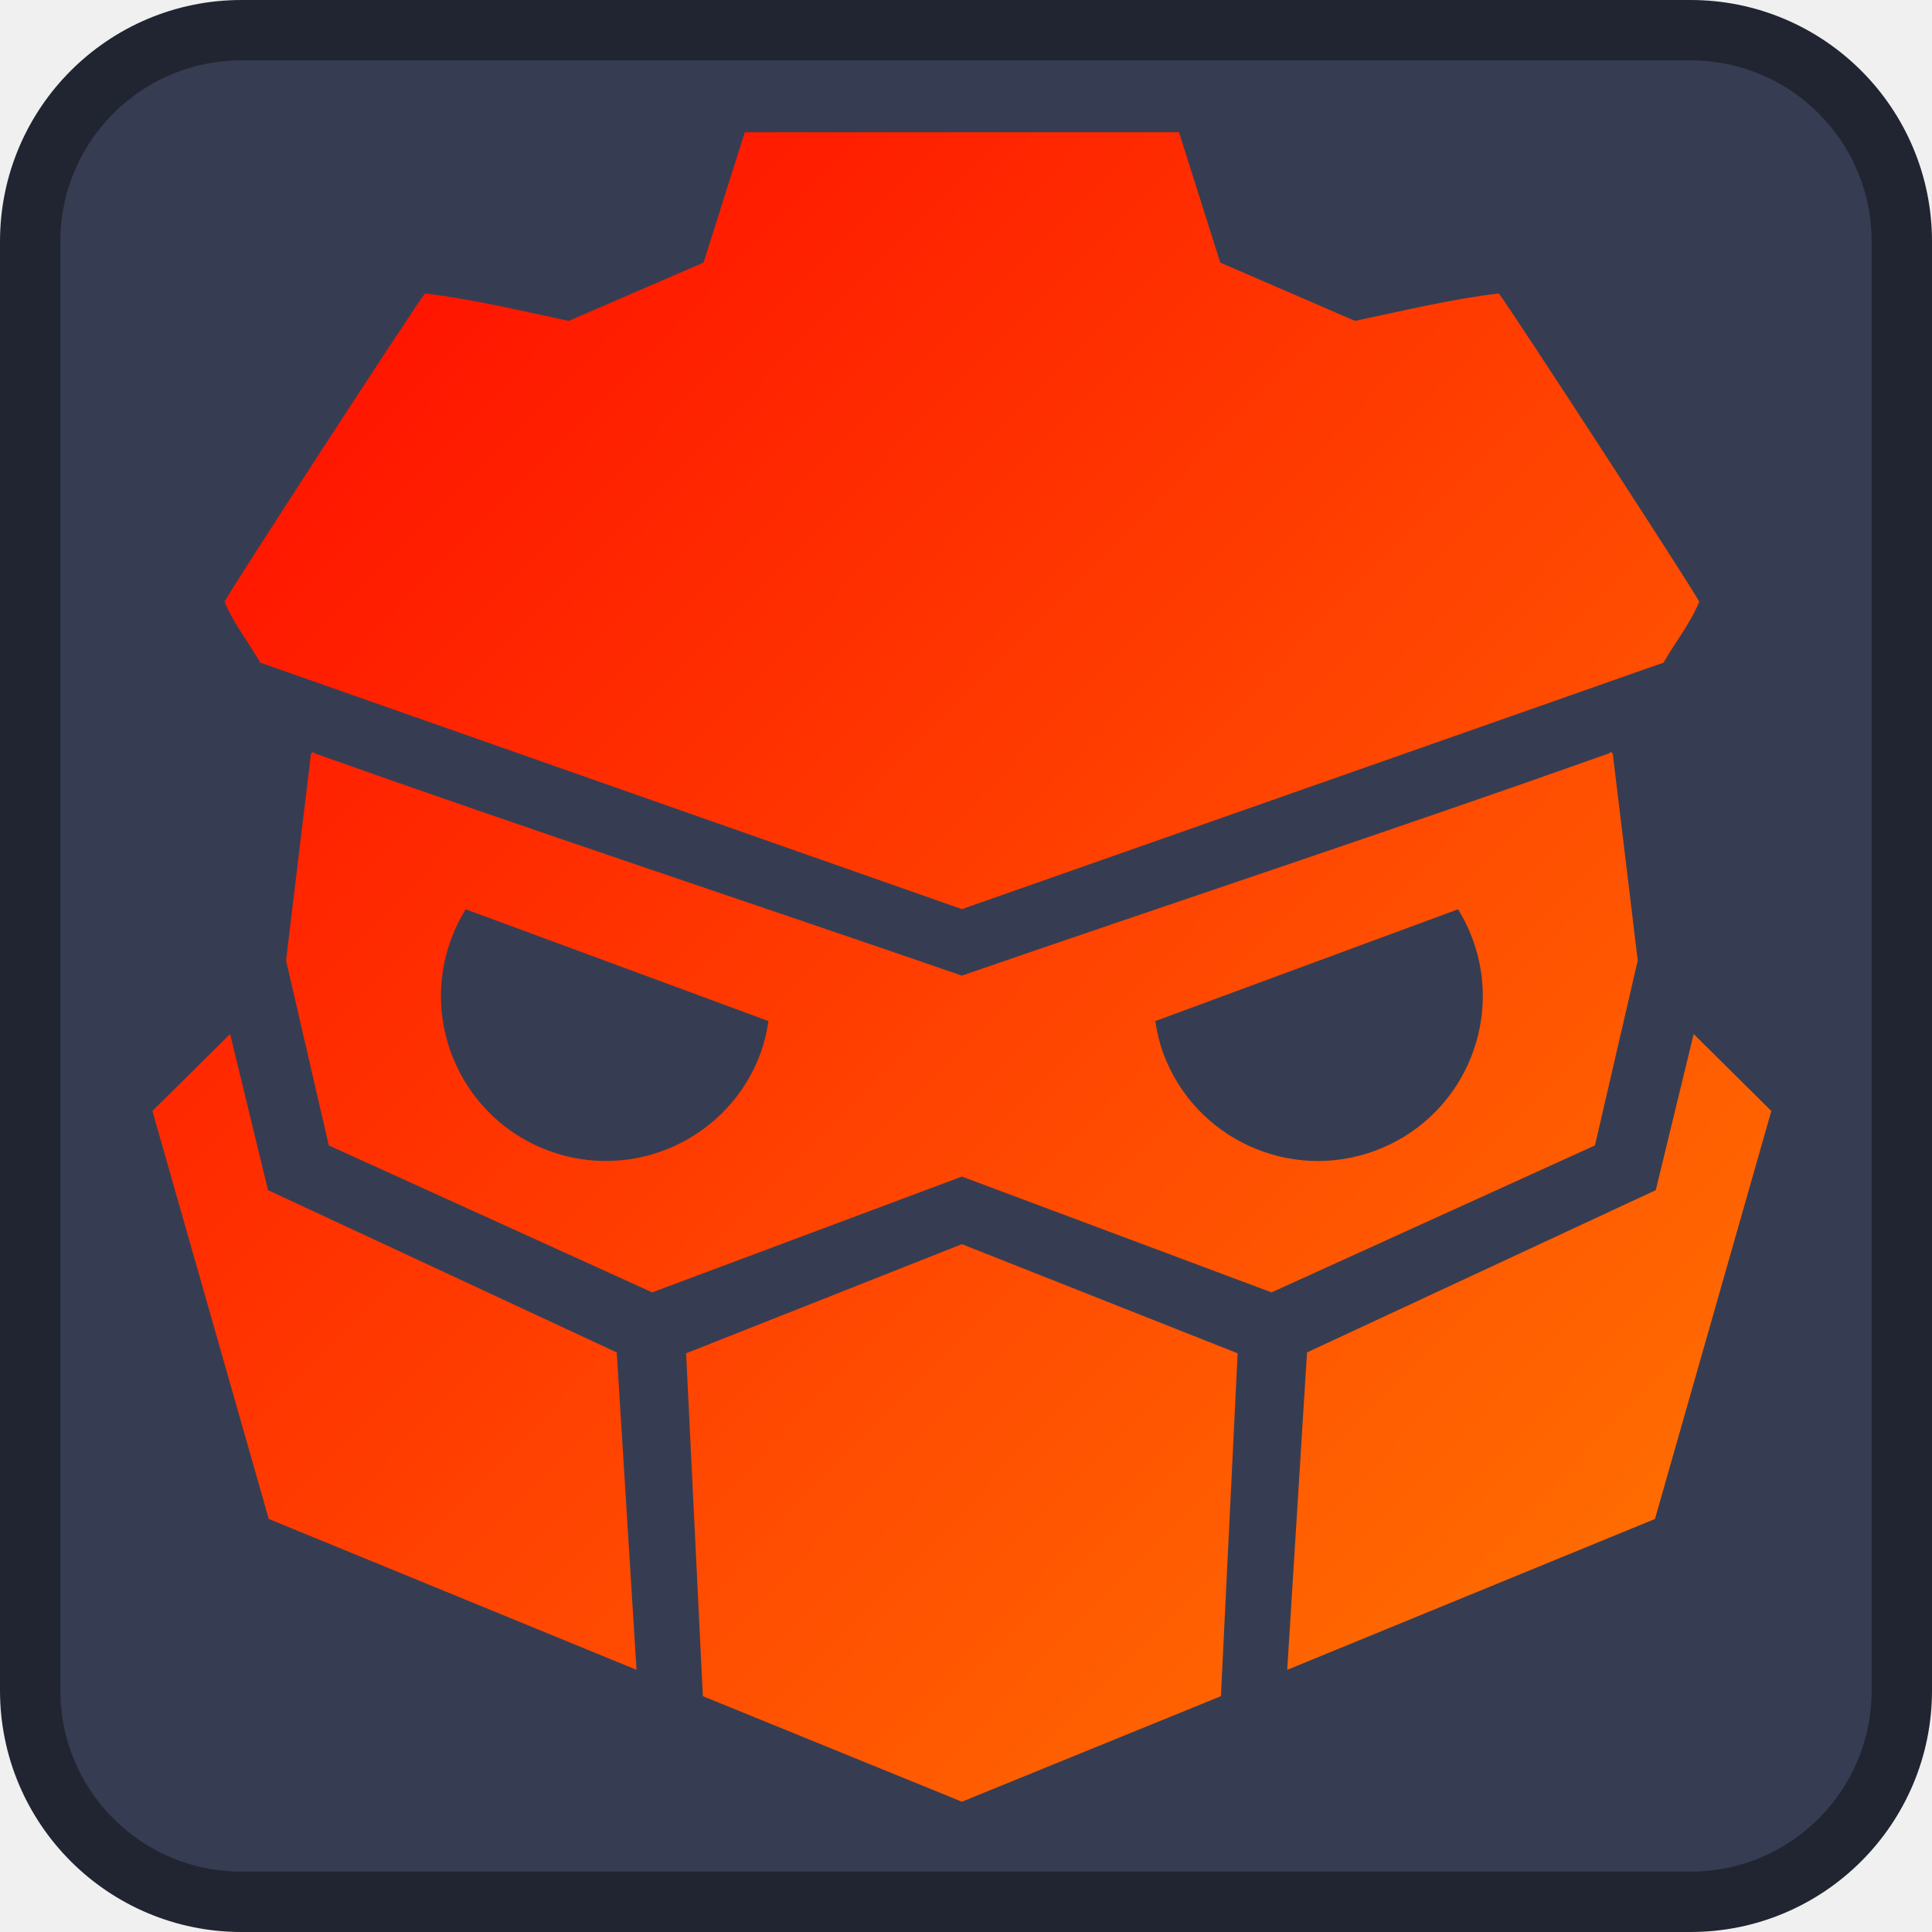
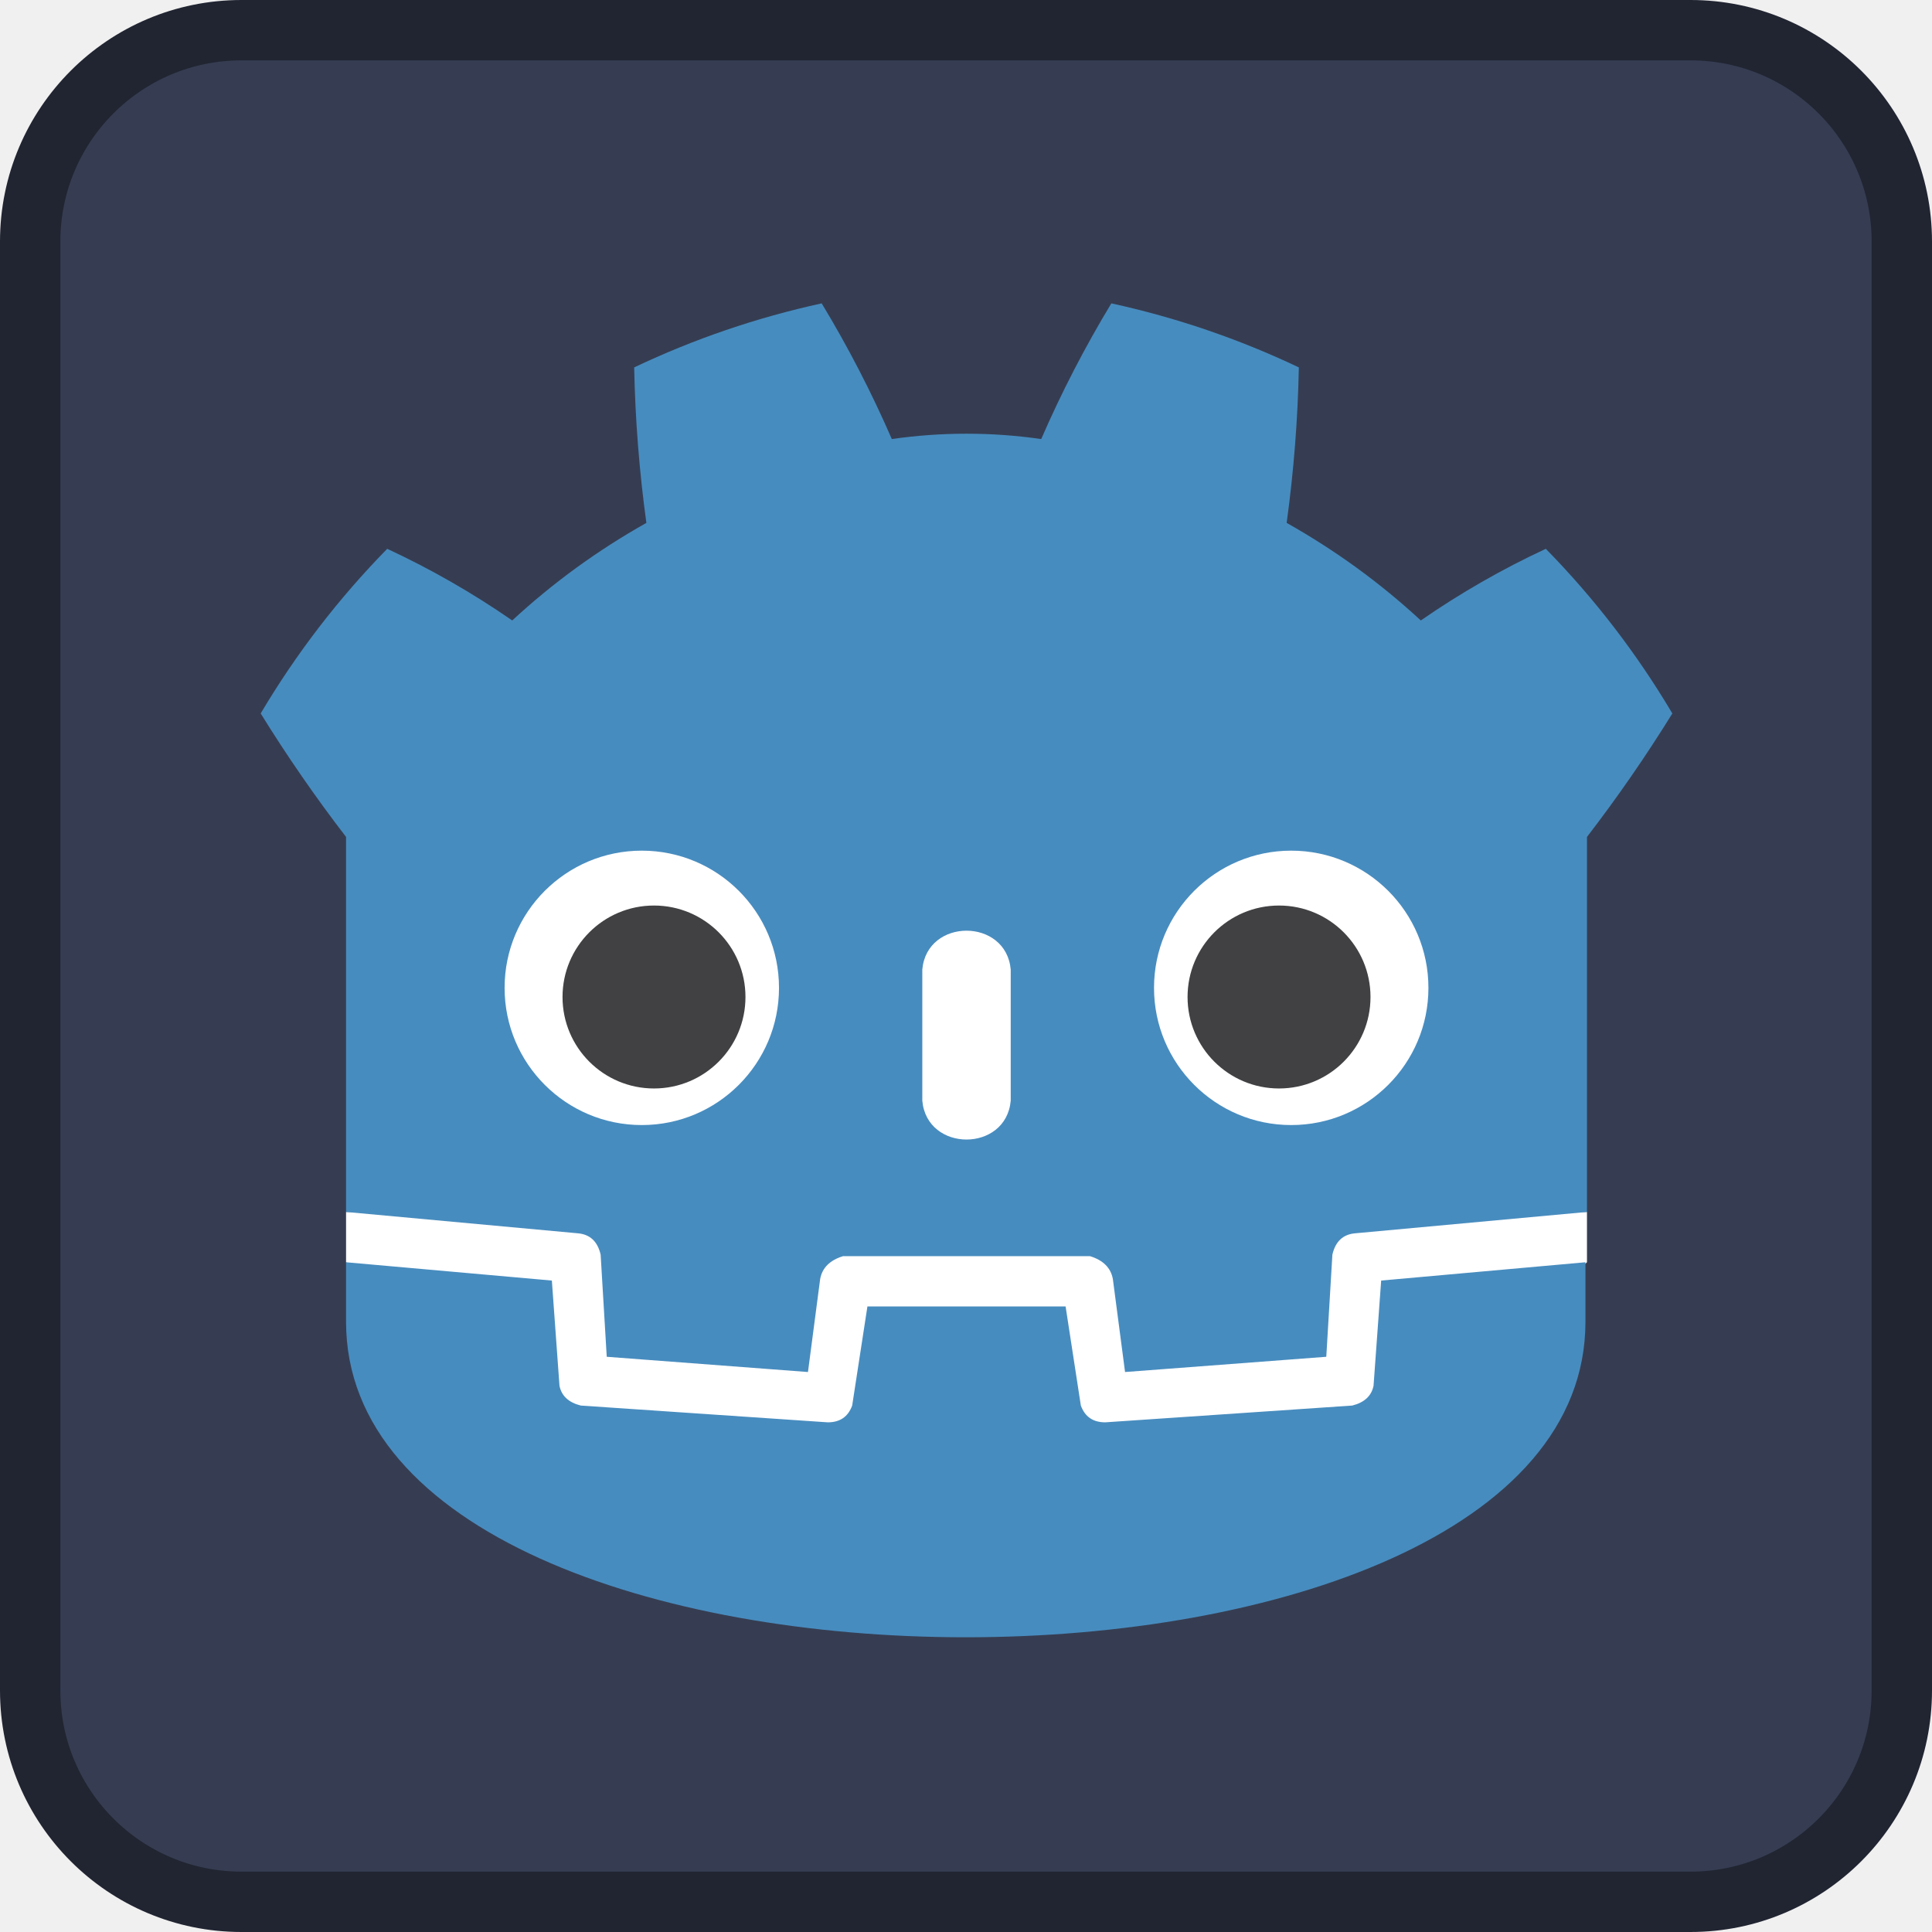
- <svg xmlns="http://www.w3.org/2000/svg" xmlns:xlink="http://www.w3.org/1999/xlink" width="128" height="128">
-   <defs>
-     <linearGradient xlink:href="#a" id="b" x1="455.851" x2="528.307" y1="527.88" y2="598.77" gradientTransform="translate(-524.666 -618.75)scale(1.20576)" gradientUnits="userSpaceOnUse" />
-     <linearGradient id="a">
-       <stop offset="0" stop-color="#ff1300" />
-       <stop offset="1" stop-color="#ff6e01" />
-     </linearGradient>
-   </defs>
-   <rect width="124" height="124" x="2" y="2" fill="#363d52" stroke="#212532" stroke-width="4" rx="14" />
-   <path fill="url(#b)" d="m 49.343,8.763 -2.732,8.634 c -2.976,1.287 -5.952,2.574 -8.928,3.863 -3.158,-0.665 -6.323,-1.435 -9.523,-1.821 -0.505,0.569 -13.285,20.227 -13.282,20.431 0.589,1.442 1.6,2.683 2.365,4.032 l 46.485,16.331 46.485,-16.331 c 0.765,-1.349 1.776,-2.59 2.365,-4.032 0.004,-0.203 -12.777,-19.862 -13.282,-20.431 -3.2,0.386 -6.365,1.156 -9.523,1.821 C 86.797,19.971 83.82,18.684 80.844,17.397 L 78.112,8.763 Z M 20.783,49.84 c -0.058,-0.019 -0.173,0.068 -0.178,0.097 C 20.046,54.503 18.952,63.639 18.952,63.639 l 2.832,12.247 21.428,9.737 20.516,-7.673 20.515,7.673 21.428,-9.737 2.832,-12.247 c 0,0 -1.094,-9.135 -1.654,-13.702 -0.006,-0.039 -0.209,-0.18 -0.209,-0.037 -14.028,4.987 -28.66,9.817 -42.913,14.737 -14.252,-4.919 -28.885,-9.749 -42.913,-14.737 0,-0.036 -0.013,-0.053 -0.032,-0.06 z m 10.07,10.401 20.059,7.407 a 10.925,10.925 0 0 1 -0.523,2.128 10.925,10.925 0 0 1 -14.033,6.464 10.925,10.925 0 0 1 -6.464,-14.033 10.925,10.925 0 0 1 0.961,-1.967 z m 65.748,0 a 10.925,10.925 0 0 1 0.961,1.967 10.925,10.925 0 0 1 -6.464,14.033 10.925,10.925 0 0 1 -14.033,-6.464 10.925,10.925 0 0 1 -0.523,-2.128 z m -81.357,8.265 -5.146,5.099 7.709,27.031 24.364,9.994 L 40.861,89.602 17.756,78.85 Z m 96.966,0 -2.511,10.344 -23.106,10.752 -1.311,21.028 24.364,-9.994 7.709,-27.031 z m -48.483,13.923 -18.27,7.231 1.109,22.716 17.161,6.992 17.161,-6.992 1.109,-22.716 z" style="font-variation-settings:normal;-inkscape-stroke:none" />
+ <svg xmlns="http://www.w3.org/2000/svg" height="128" width="128">
+   <rect x="2" y="2" width="124" height="124" rx="14" fill="#363d52" stroke="#212532" stroke-width="4" />
+   <g transform="scale(.101) translate(122 122)">
+     <g fill="#fff">
+       <path d="M105 673v33q407 354 814 0v-33z" />
+       <path fill="#478cbf" d="m105 673 152 14q12 1 15 14l4 67 132 10 8-61q2-11 15-15h162q13 4 15 15l8 61 132-10 4-67q3-13 15-14l152-14V427q30-39 56-81-35-59-83-108-43 20-82 47-40-37-88-64 7-51 8-102-59-28-123-42-26 43-46 89-49-7-98 0-20-46-46-89-64 14-123 42 1 51 8 102-48 27-88 64-39-27-82-47-48 49-83 108 26 42 56 81zm0 33v39c0 276 813 276 813 0v-39l-134 12-5 69q-2 10-14 13l-162 11q-12 0-16-11l-10-65H447l-10 65q-4 11-16 11l-162-11q-12-3-14-13l-5-69z" />
+       <path d="M483 600c3 34 55 34 58 0v-86c-3-34-55-34-58 0z" />
+       <circle cx="725" cy="526" r="90" />
+       <circle cx="299" cy="526" r="90" />
+     </g>
+     <g fill="#414042">
+       <circle cx="307" cy="532" r="60" />
+       <circle cx="717" cy="532" r="60" />
+     </g>
+   </g>
</svg>
